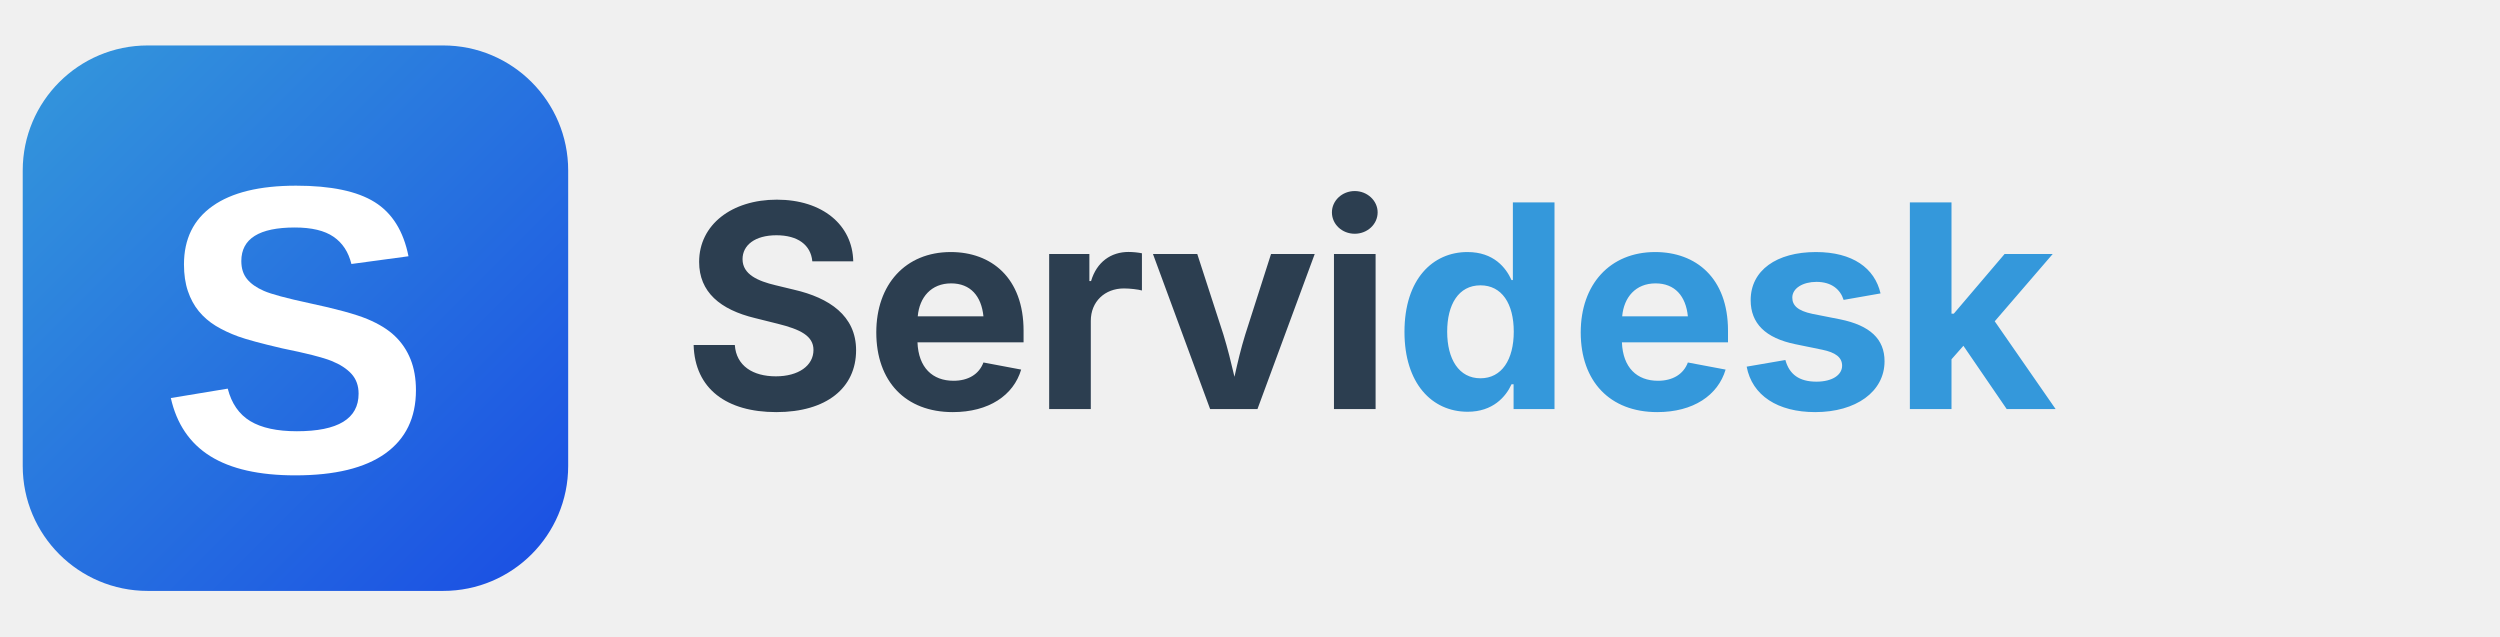
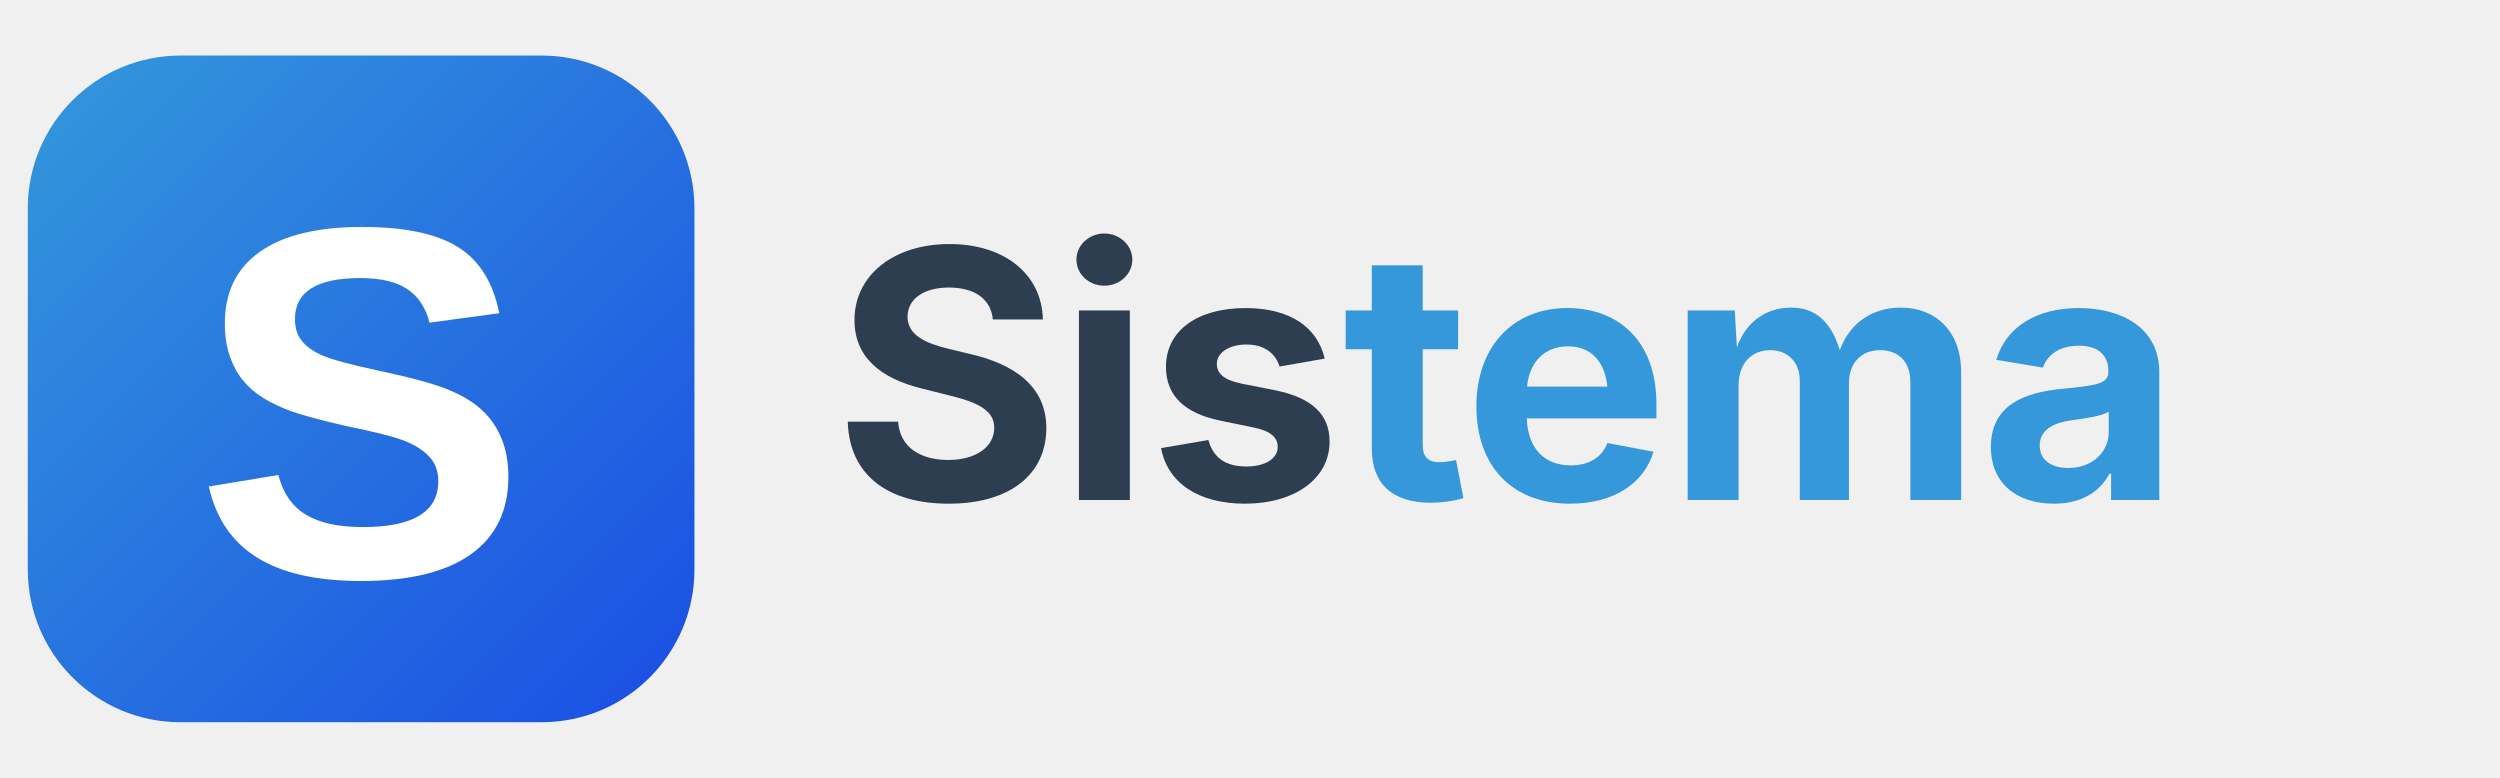
- <svg xmlns="http://www.w3.org/2000/svg" width="440" height="112" viewBox="0 0 440 112" role="img" aria-label="Servidesk">
+ <svg xmlns="http://www.w3.org/2000/svg" width="360" height="112" viewBox="0 0 360 112" role="img" aria-label="Sistema">
  <defs>
    <linearGradient id="sd-g" x1="0" y1="0" x2="1" y2="1">
      <stop offset="0" stop-color="#3498db" />
      <stop offset="1" stop-color="#1a4de4" />
    </linearGradient>
  </defs>
  <rect x="4" y="8" width="96" height="96" rx="22" fill="url(#sd-g)" />
  <text x="52" y="58" text-anchor="middle" dominant-baseline="central" font-family="Arial, 'Segoe UI', sans-serif" font-size="72" font-weight="700" fill="#fff">S</text>
-   <text x="120" y="72" font-family="Inter, 'Segoe UI', Arial, sans-serif" font-size="50" font-weight="700" fill="#2c3e50" letter-spacing="-0.5">Servi<tspan fill="#3498db">desk</tspan>
+   <text x="120" y="72" font-family="Inter, 'Segoe UI', Arial, sans-serif" font-size="50" font-weight="700" fill="#2c3e50" letter-spacing="-0.5">Sis<tspan fill="#3498db">tema</tspan>
  </text>
</svg>
